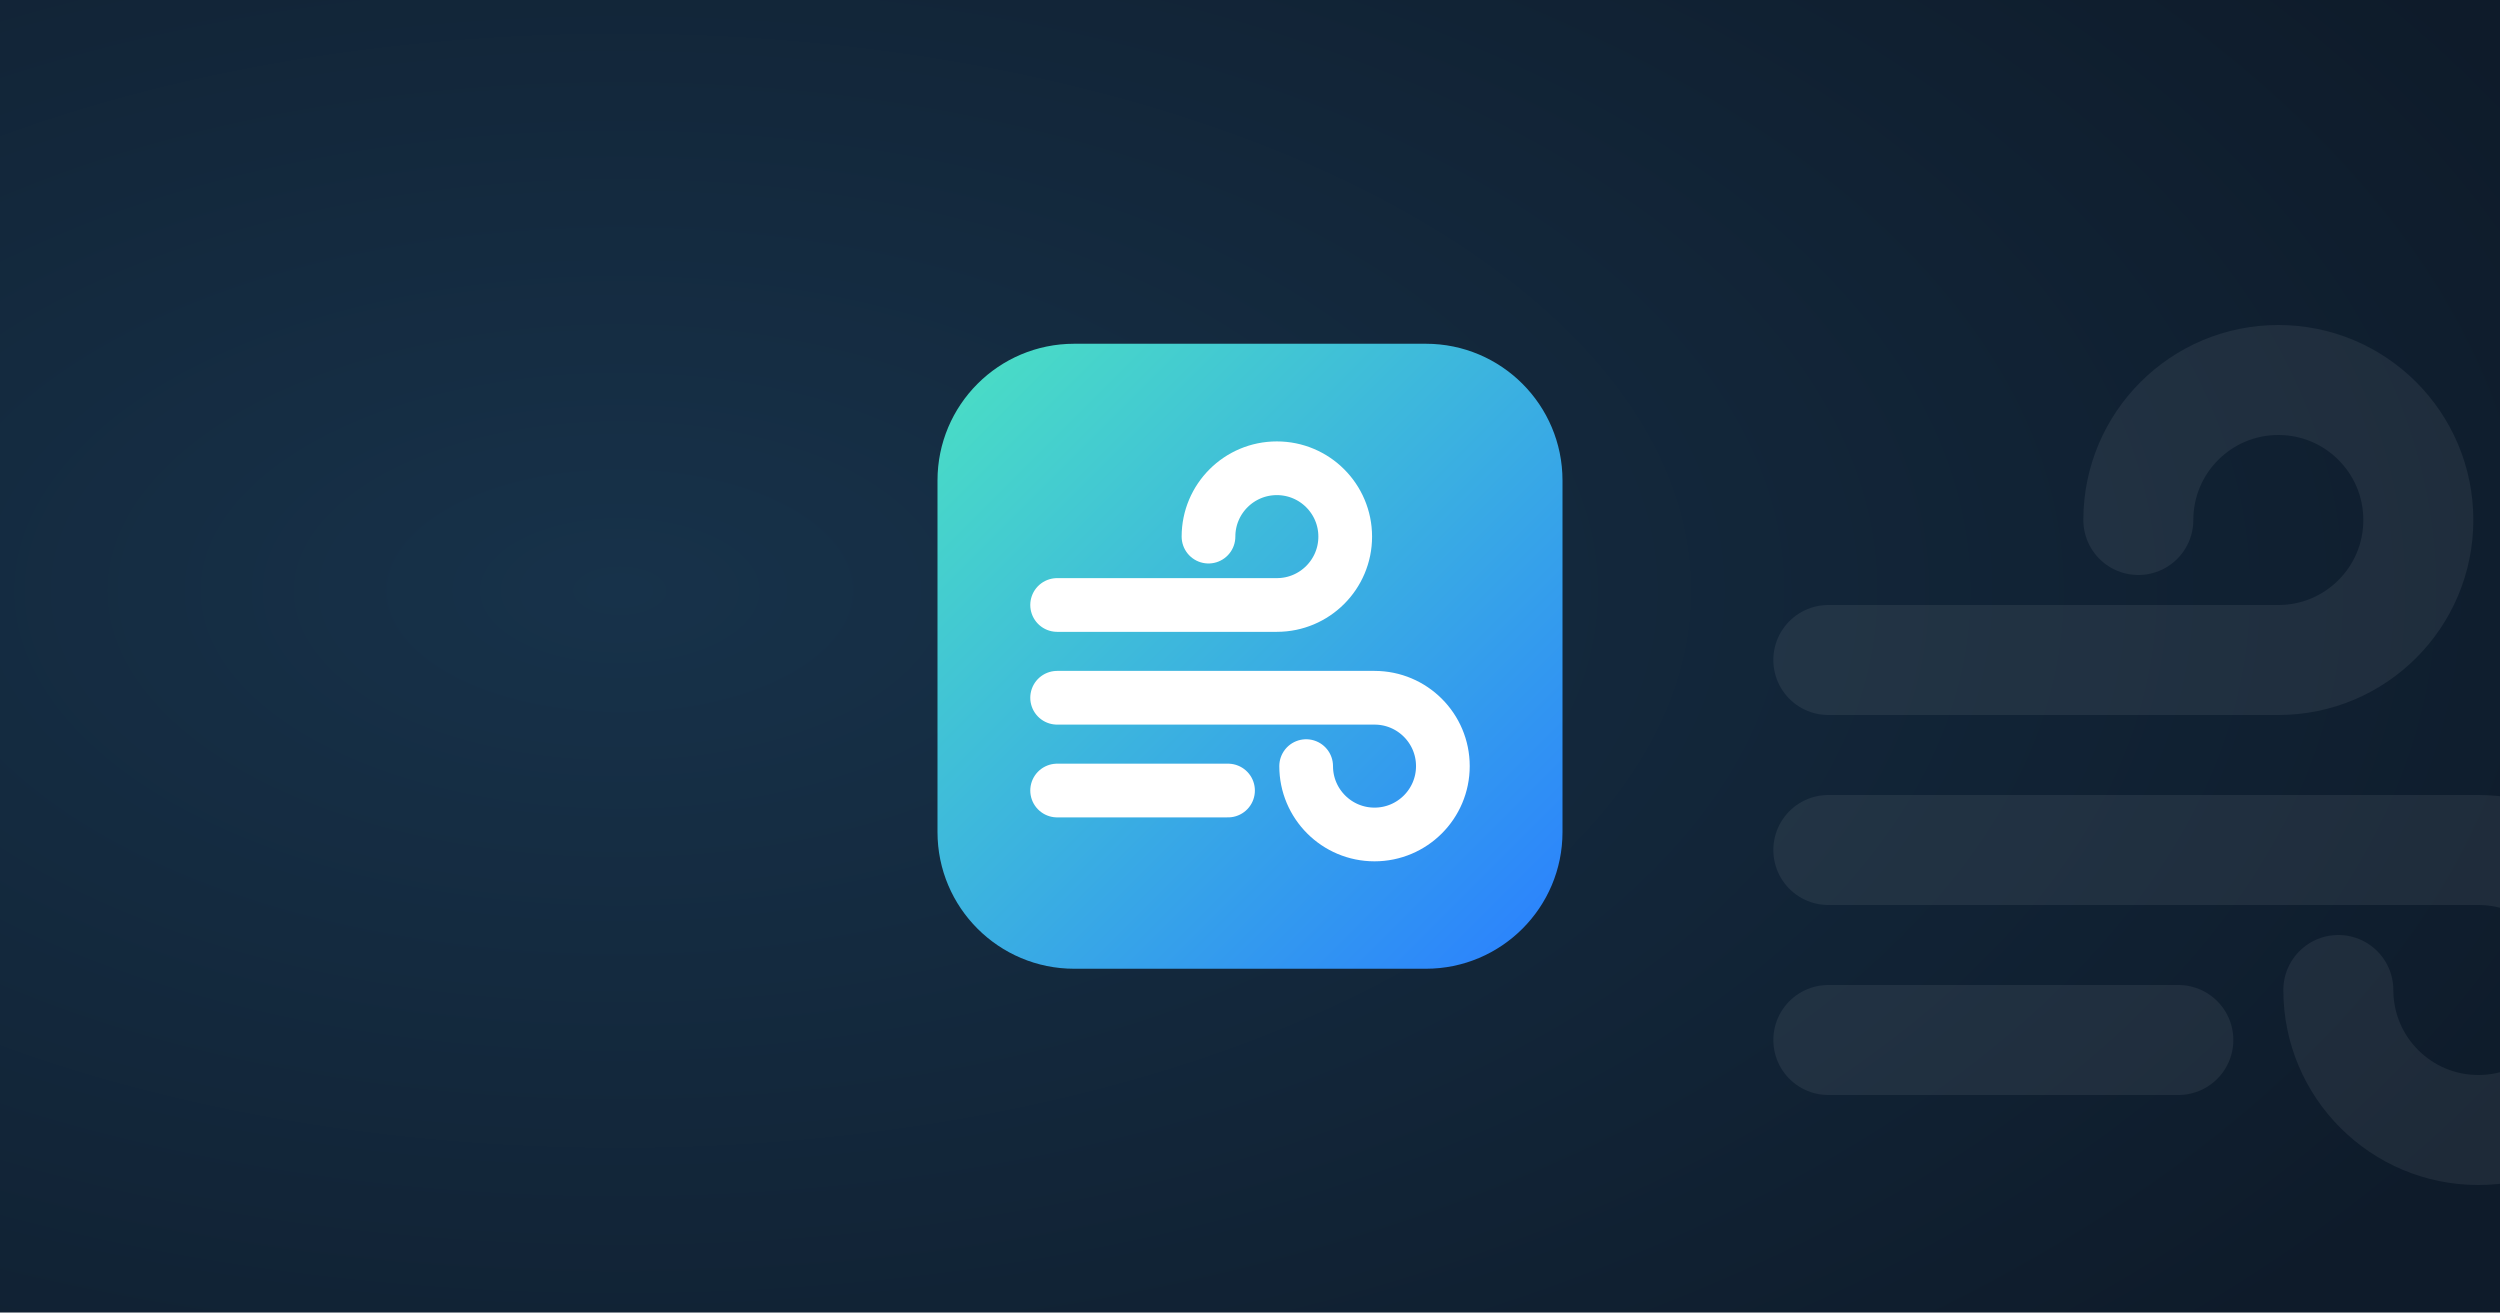
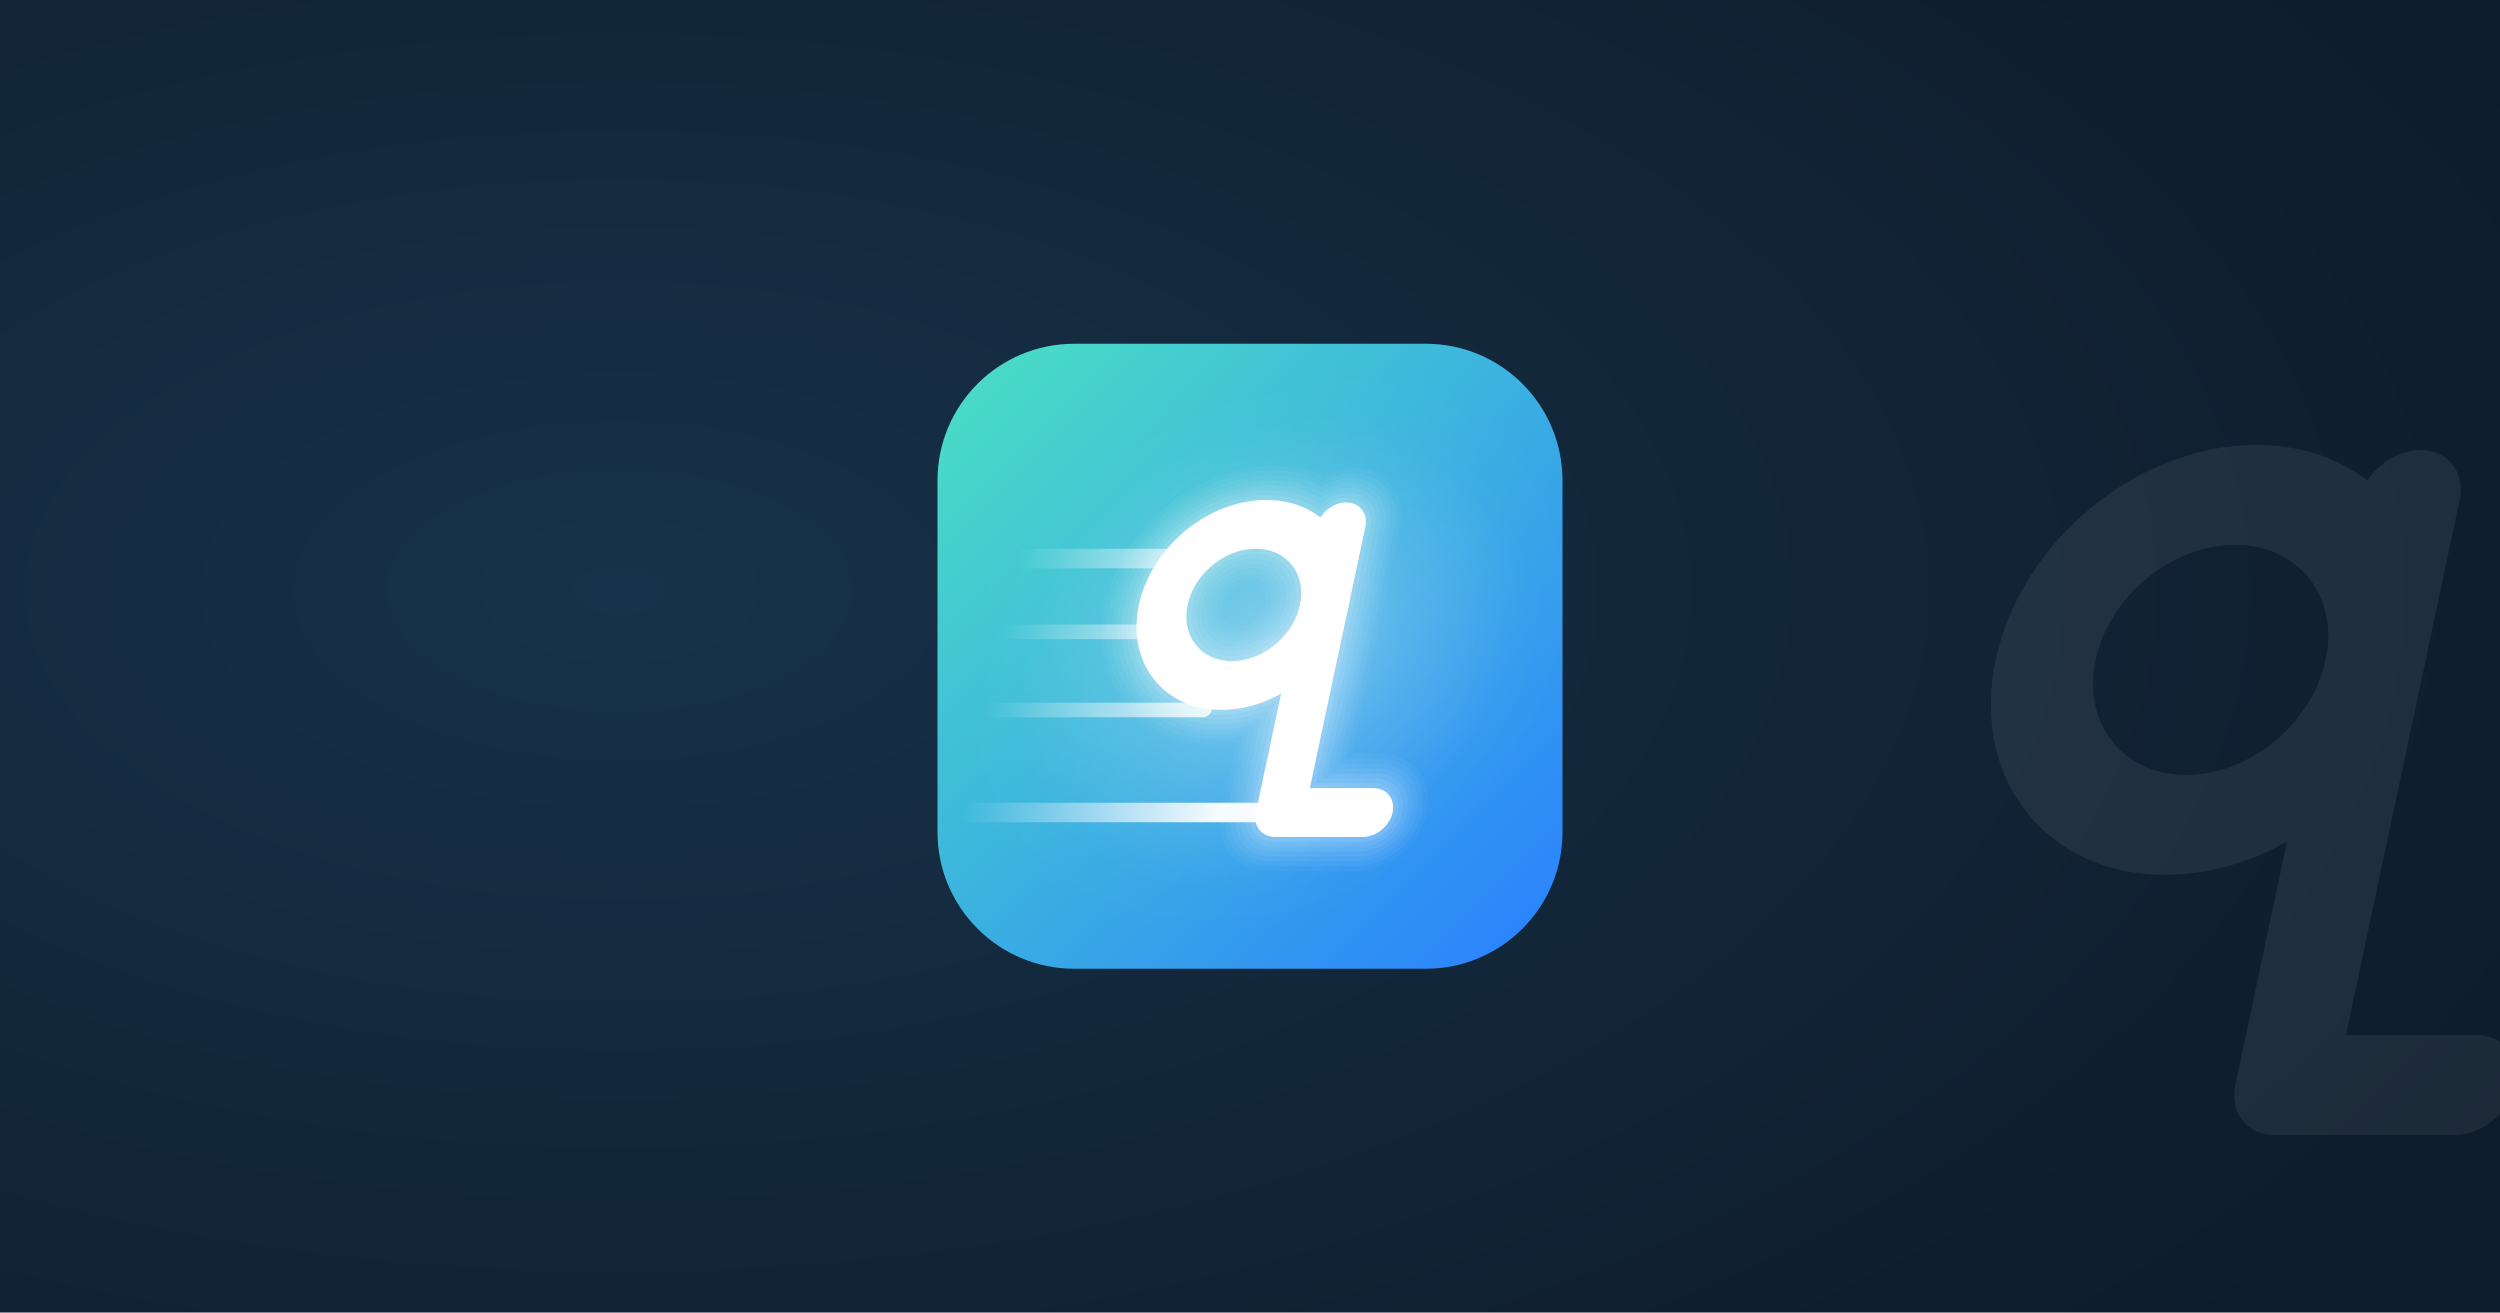
<svg xmlns="http://www.w3.org/2000/svg" viewBox="0 0 1200 630" width="1200" height="630" role="img" aria-label="Zep">
  <defs>
    <linearGradient id="mk" x1="0" y1="0" x2="1" y2="1">
      <stop offset="0" stop-color="#4BE1C3" />
      <stop offset="1" stop-color="#2A7FFF" />
    </linearGradient>
    <radialGradient id="ink" cx="0.25" cy="0.45" r="0.85">
      <stop offset="0" stop-color="#17324A" />
      <stop offset="1" stop-color="#0E1B2A" />
    </radialGradient>
+     <radialGradient id="halo" cx="0.5" cy="0.5" r="0.5">
+       <stop offset="0" stop-color="#FFFFFF" stop-opacity="0.38" />
+       <stop offset="0.45" stop-color="#FFFFFF" stop-opacity="0.15" />
+       <stop offset="0.8" stop-color="#FFFFFF" stop-opacity="0.02" />
+       <stop offset="1" stop-color="#FFFFFF" stop-opacity="0" />
+     </radialGradient>
+     <linearGradient id="fade" gradientUnits="userSpaceOnUse" x1="40" y1="0" x2="250" y2="0">
+       <stop offset="0" stop-color="#FFFFFF" stop-opacity="0" />
+       <stop offset="1" stop-color="#FFFFFF" stop-opacity="0.95" />
+     </linearGradient>
+     <clipPath id="tile">
+       <rect width="512" height="512" rx="112" />
+     </clipPath>
  </defs>
  <rect width="1200" height="630" fill="url(#ink)" />
  <g transform="translate(760 60) scale(1.2)" opacity="0.07">
-     <g fill="none" stroke="#FFFFFF" stroke-width="44" stroke-linecap="round" stroke-linejoin="round">
-       <path d="M98 214 H278 a56 56 0 1 0 -56 -56" />
-       <path d="M98 290 H358 a56 56 0 1 1 -56 56" />
-       <path d="M98 366 H238" />
+     <g transform="translate(256 256) skewX(-12) translate(-248 -256)">
+       <g fill="none" stroke="#FFFFFF" stroke-width="40" stroke-linecap="round" stroke-linejoin="round">
+         <path d="M 300 214 A 66 66 0 1 1 300 213.9" />
+         <path d="M 300 150 V 384 H 372" />
+       </g>
    </g>
  </g>
  <g transform="translate(450 165) scale(0.5859375)">
    <rect width="512" height="512" rx="112" fill="url(#mk)" />
-     <g fill="none" stroke="#FFFFFF" stroke-width="44" stroke-linecap="round" stroke-linejoin="round">
-       <path d="M98 214 H278 a56 56 0 1 0 -56 -56" />
-       <path d="M98 290 H358 a56 56 0 1 1 -56 56" />
-       <path d="M98 366 H238" />
+     <g clip-path="url(#tile)">
+       <g transform="translate(256 256) skewX(-12) translate(-248 -256)">
+         <ellipse cx="262" cy="250" rx="250" ry="235" fill="url(#halo)" />
+         <path d="M 44 176 H 178" stroke="url(#fade)" stroke-width="16" stroke-linecap="round" fill="none" />
+         <path d="M 44 236 H 164" stroke="url(#fade)" stroke-width="12" stroke-linecap="round" fill="none" />
+         <path d="M 44 300 H 220" stroke="url(#fade)" stroke-width="12" stroke-linecap="round" fill="none" />
+         <path d="M 44 384 H 290" stroke="url(#fade)" stroke-width="16" stroke-linecap="round" fill="none" />
+         <g fill="none" stroke="#FFFFFF" stroke-width="96" stroke-linecap="round" stroke-linejoin="round" opacity="0.035">
+           <path d="M 300 214 A 66 66 0 1 1 300 213.9" />
+           <path d="M 300 150 V 384 H 372" />
+         </g>
+         <g fill="none" stroke="#FFFFFF" stroke-width="88" stroke-linecap="round" stroke-linejoin="round" opacity="0.04">
+           <path d="M 300 214 A 66 66 0 1 1 300 213.9" />
+           <path d="M 300 150 V 384 H 372" />
+         </g>
+         <g fill="none" stroke="#FFFFFF" stroke-width="80" stroke-linecap="round" stroke-linejoin="round" opacity="0.045">
+           <path d="M 300 214 A 66 66 0 1 1 300 213.9" />
+           <path d="M 300 150 V 384 H 372" />
+         </g>
+         <g fill="none" stroke="#FFFFFF" stroke-width="72" stroke-linecap="round" stroke-linejoin="round" opacity="0.05">
+           <path d="M 300 214 A 66 66 0 1 1 300 213.9" />
+           <path d="M 300 150 V 384 H 372" />
+         </g>
+         <g fill="none" stroke="#FFFFFF" stroke-width="64" stroke-linecap="round" stroke-linejoin="round" opacity="0.06">
+           <path d="M 300 214 A 66 66 0 1 1 300 213.9" />
+           <path d="M 300 150 V 384 H 372" />
+         </g>
+         <g fill="none" stroke="#FFFFFF" stroke-width="56" stroke-linecap="round" stroke-linejoin="round" opacity="0.07">
+           <path d="M 300 214 A 66 66 0 1 1 300 213.9" />
+           <path d="M 300 150 V 384 H 372" />
+         </g>
+         <g fill="none" stroke="#FFFFFF" stroke-width="48" stroke-linecap="round" stroke-linejoin="round" opacity="0.09">
+           <path d="M 300 214 A 66 66 0 1 1 300 213.9" />
+           <path d="M 300 150 V 384 H 372" />
+         </g>
+         <g fill="none" stroke="#FFFFFF" stroke-width="40" stroke-linecap="round" stroke-linejoin="round">
+           <path d="M 300 214 A 66 66 0 1 1 300 213.9" />
+           <path d="M 300 150 V 384 H 372" />
+         </g>
+       </g>
    </g>
  </g>
</svg>
